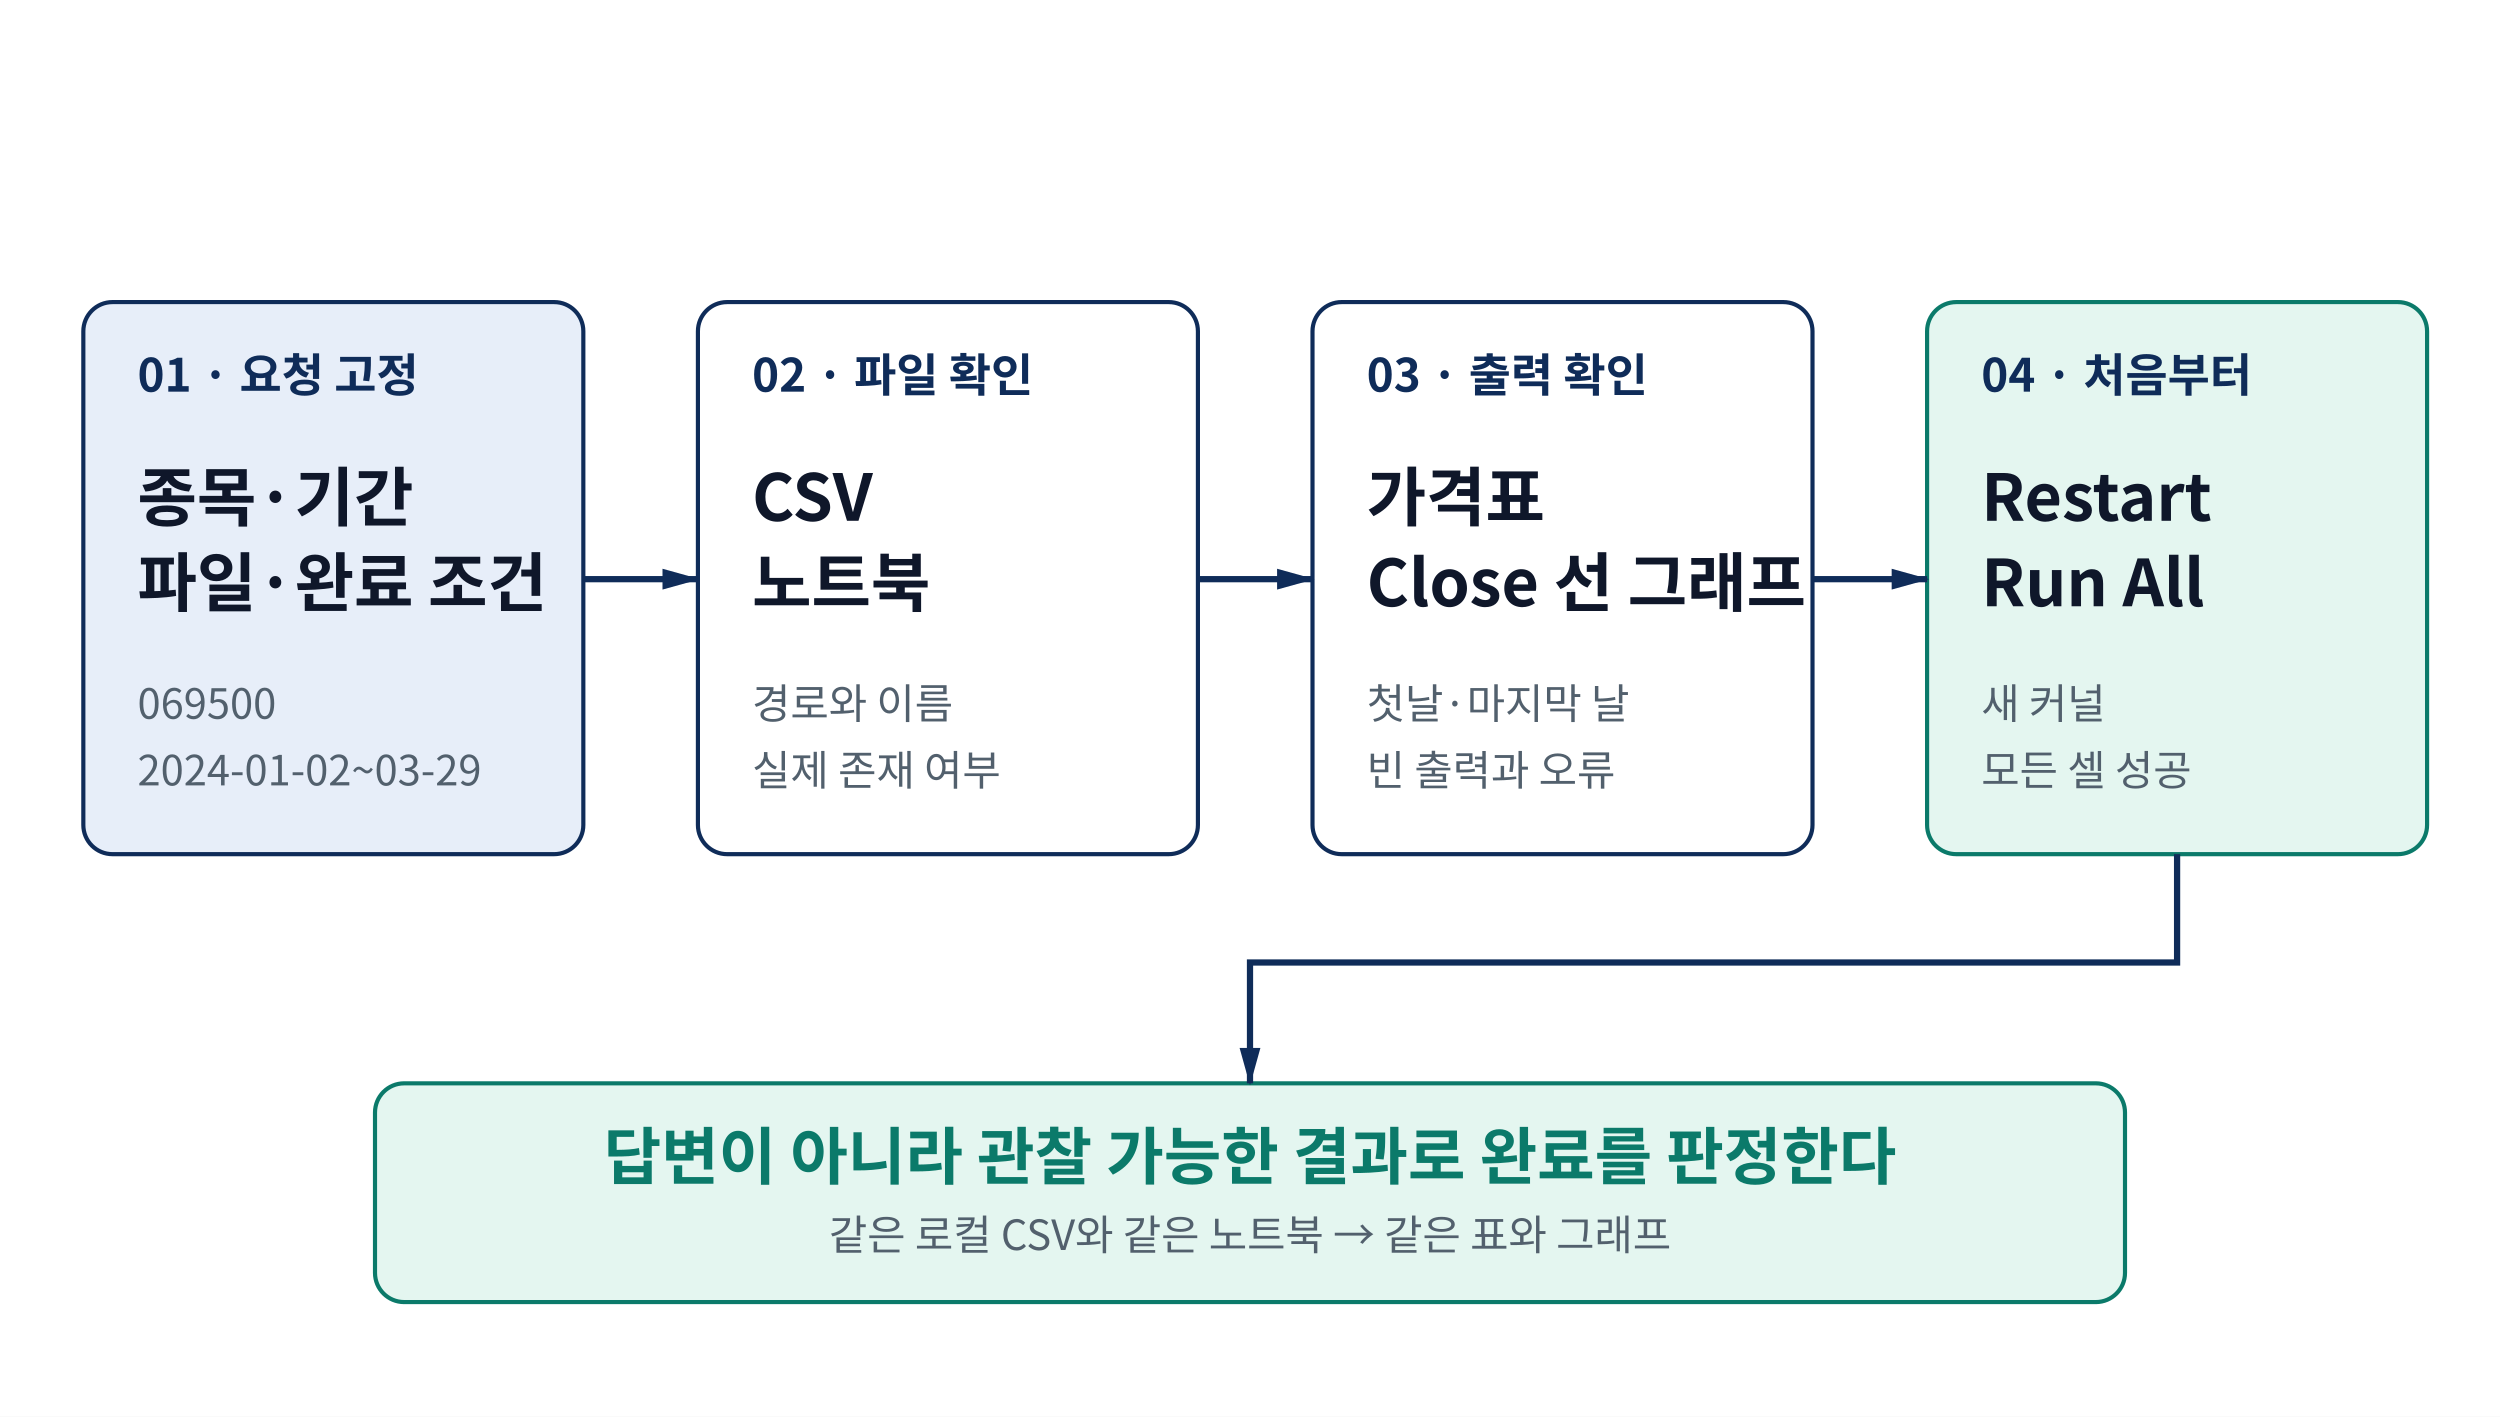
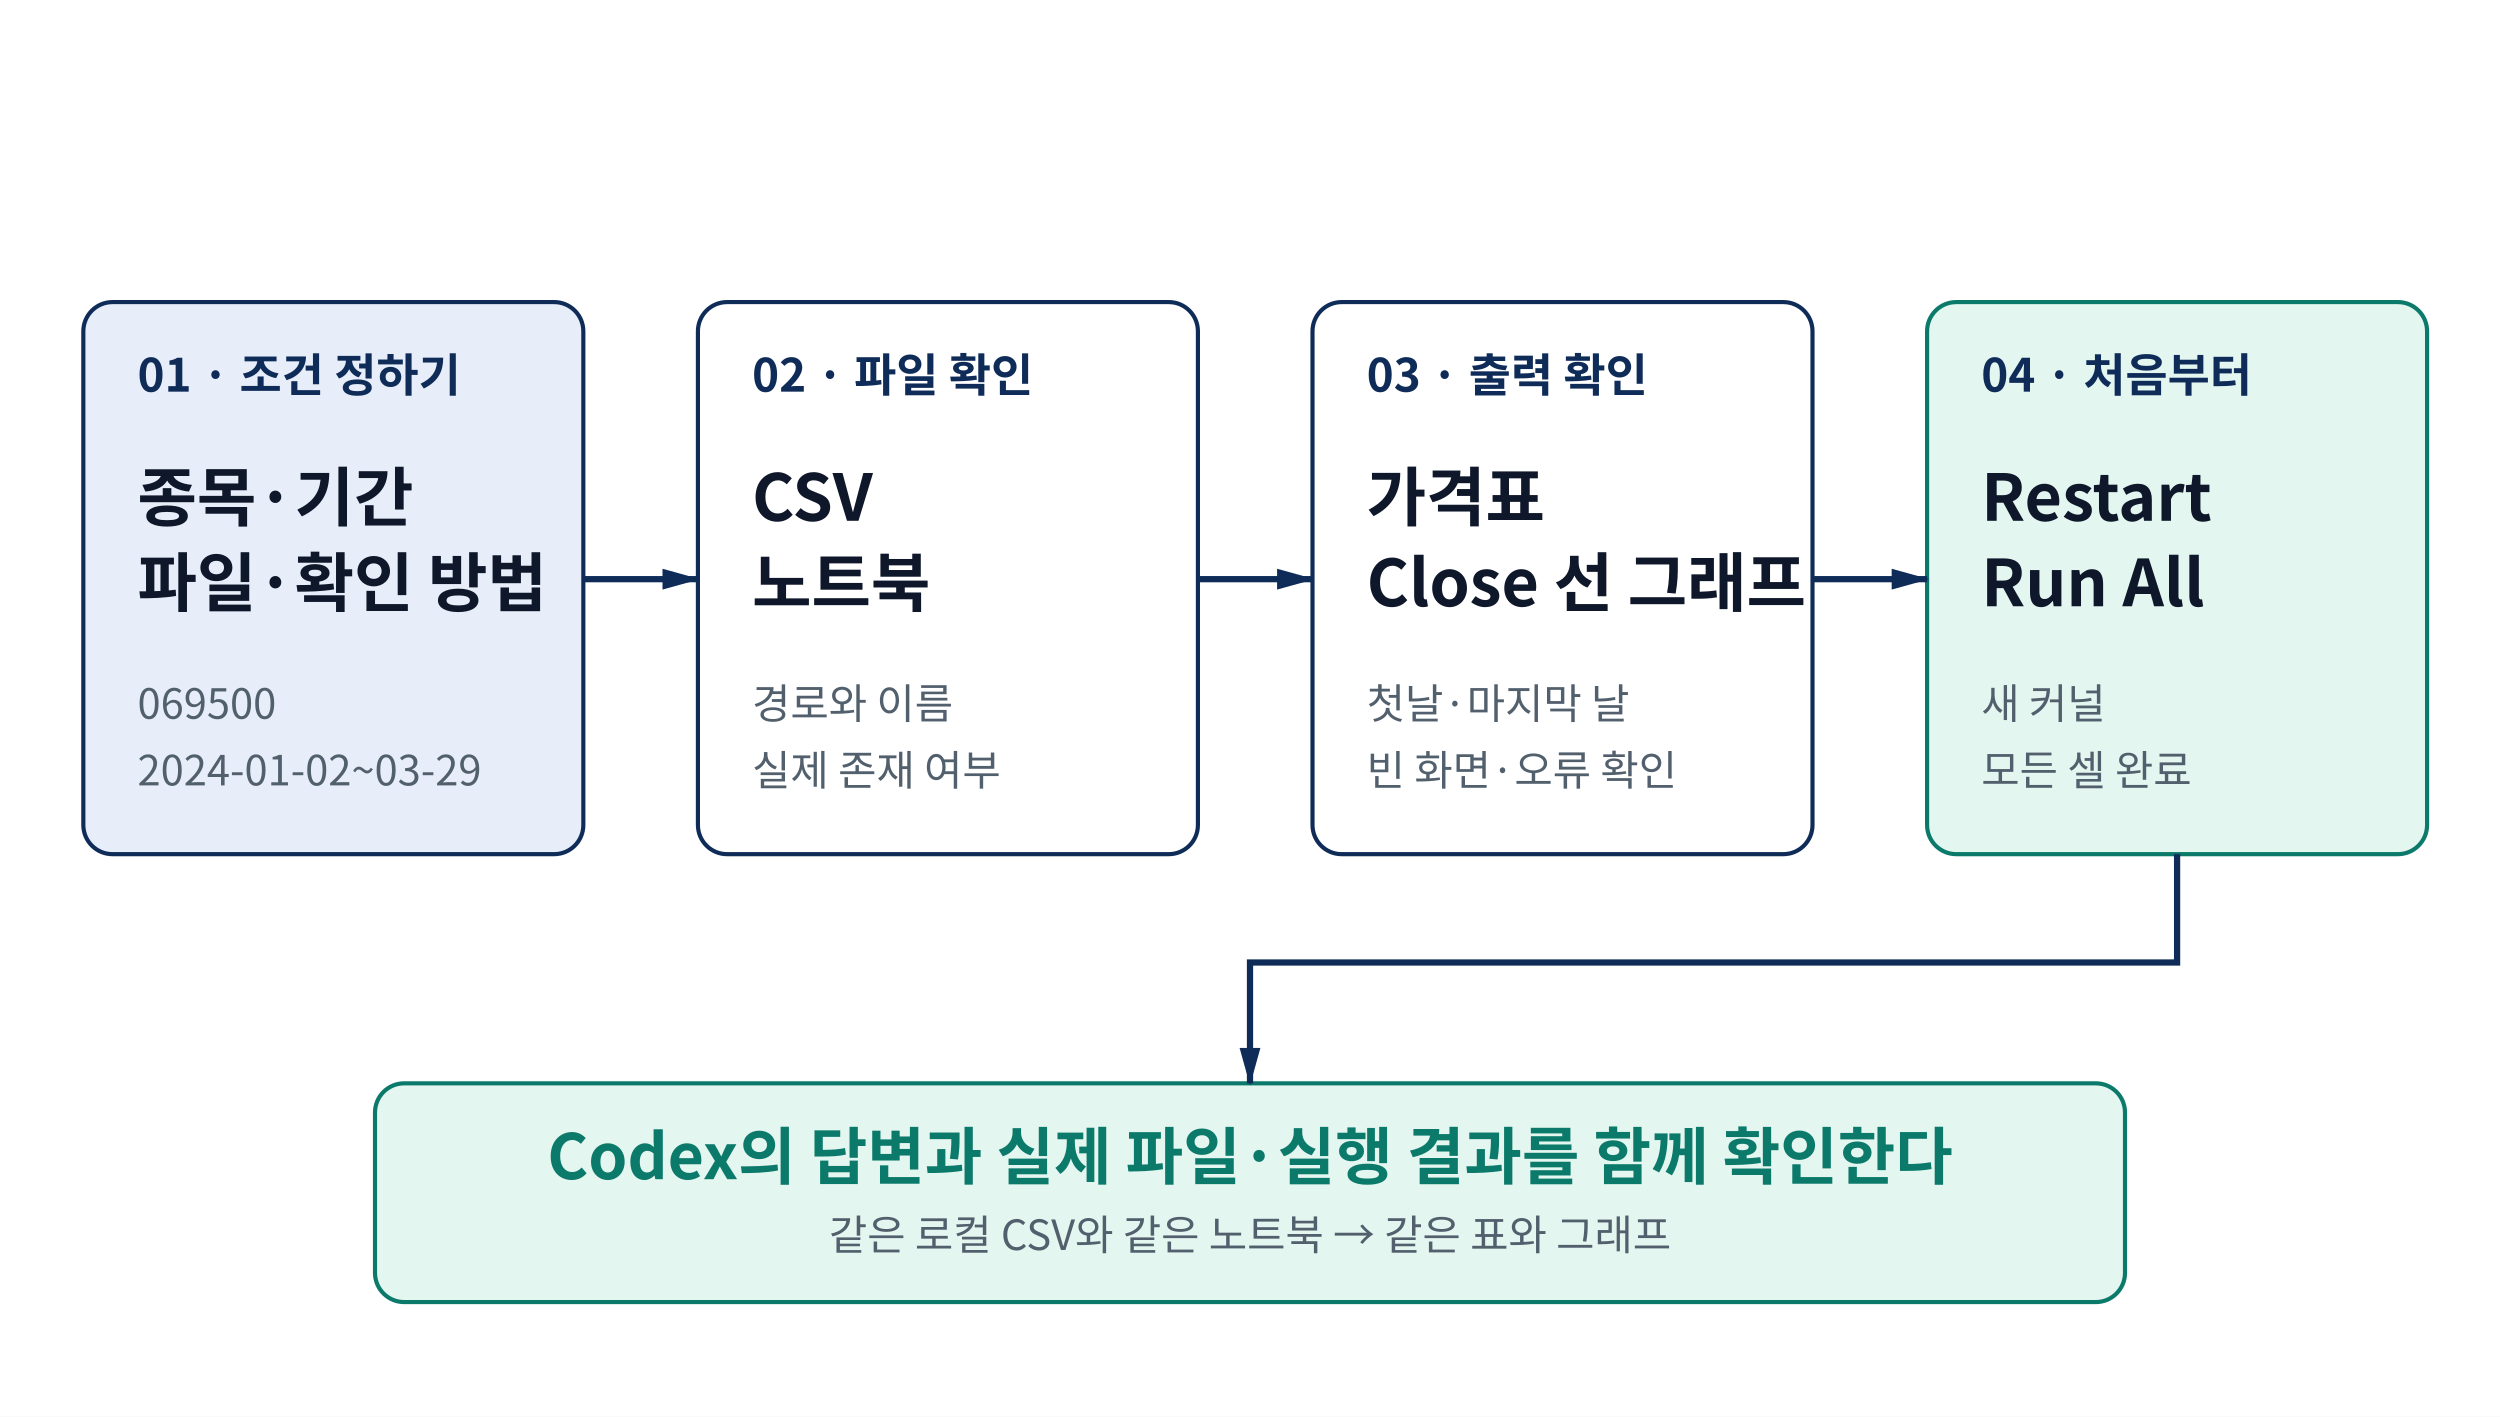
<svg xmlns="http://www.w3.org/2000/svg" viewBox="0 0 1200 680" role="img" aria-labelledby="title desc">
  <defs>
    <marker id="arrow" markerUnits="userSpaceOnUse" viewBox="0 0 18 10" refX="17" refY="5" markerWidth="18" markerHeight="10" orient="auto">
      <path d="M0 0L18 5L0 10Z" fill="#0F2C59" />
    </marker>
    <style>
      text{font-family:"Noto Sans CJK KR","Noto Sans KR",sans-serif;fill:#0F172A}
      .step{font-size:22px;font-weight:700;fill:#0F2C59}
      .main{font-size:31px;font-weight:700}
      .sub{font-size:20px;font-weight:400;fill:#52606D}
      .verdict{font-size:30px;font-weight:700;fill:#0B7A6A}
      .arrow{fill:none;stroke:#0F2C59;stroke-width:3;marker-end:url(#arrow)}
    </style>
  </defs>
  <rect width="1200" height="680" fill="#FFFFFF" />
  <g>
    <rect x="40" y="145" width="240" height="265" rx="14" fill="#E7EEF9" stroke="#0F2C59" stroke-width="2" />
-     <text class="step" x="66" y="188">01 · 요청 고정</text>
+     <text class="step" x="66" y="188">01 · 조건 정하기</text>
    <text class="main" x="66" y="250">종목·기간</text>
-     <text class="main" x="66" y="291">파일·완료 조건</text>
+     <text class="main" x="66" y="291">파일·확인 방법</text>
    <text class="sub" x="66" y="345">069500</text>
    <text class="sub" x="66" y="377">2024-01-02~03-29</text>
    <rect x="335" y="145" width="240" height="265" rx="14" fill="#FFFFFF" stroke="#0F2C59" stroke-width="2" />
    <text class="step" x="361" y="188">02 · 파일 확인</text>
    <text class="main" x="361" y="250">CSV</text>
    <text class="main" x="361" y="291">노트북</text>
    <text class="sub" x="361" y="345">경로와 이름</text>
    <text class="sub" x="361" y="377">실제 존재 여부</text>
    <rect x="630" y="145" width="240" height="265" rx="14" fill="#FFFFFF" stroke="#0F2C59" stroke-width="2" />
    <text class="step" x="656" y="188">03 · 출력 확인</text>
    <text class="main" x="656" y="250">가격표</text>
    <text class="main" x="656" y="291">Close 선 그래프</text>
    <text class="sub" x="656" y="345">첫날·마지막 날</text>
-     <text class="sub" x="656" y="377">빈 출력과 오류</text>
+     <text class="sub" x="656" y="377">빈 화면·오류 확인</text>
    <rect x="925" y="145" width="240" height="265" rx="14" fill="#E4F6F0" stroke="#0B7A6A" stroke-width="2" />
    <text class="step" x="951" y="188" fill="#0B7A6A">04 · 처음부터</text>
    <text class="main" x="951" y="250">Restart</text>
    <text class="main" x="951" y="291">Run All</text>
    <text class="sub" x="951" y="345">새 커널</text>
-     <text class="sub" x="951" y="377">모든 셀 성공</text>
+     <text class="sub" x="951" y="377">모든 셀 완료</text>
  </g>
  <path class="arrow" d="M280 278H335" />
  <path class="arrow" d="M575 278H630" />
  <path class="arrow" d="M870 278H925" />
  <rect x="180" y="520" width="840" height="105" rx="14" fill="#E4F6F0" stroke="#0B7A6A" stroke-width="2" />
-   <text class="verdict" x="600" y="566" text-anchor="middle">답변이 아니라 관찰 가능한 결과로 완료를 판정한다</text>
+   <text class="verdict" x="600" y="566" text-anchor="middle">Codex의 답변과 실제 파일·실행 결과를 함께 확인한다</text>
  <text class="sub" x="600" y="600" text-anchor="middle">같은 로컬 CSV와 같은 노트북 → 같은 표와 그래프</text>
  <path class="arrow" d="M1045 410V462H600V520" />
</svg>
